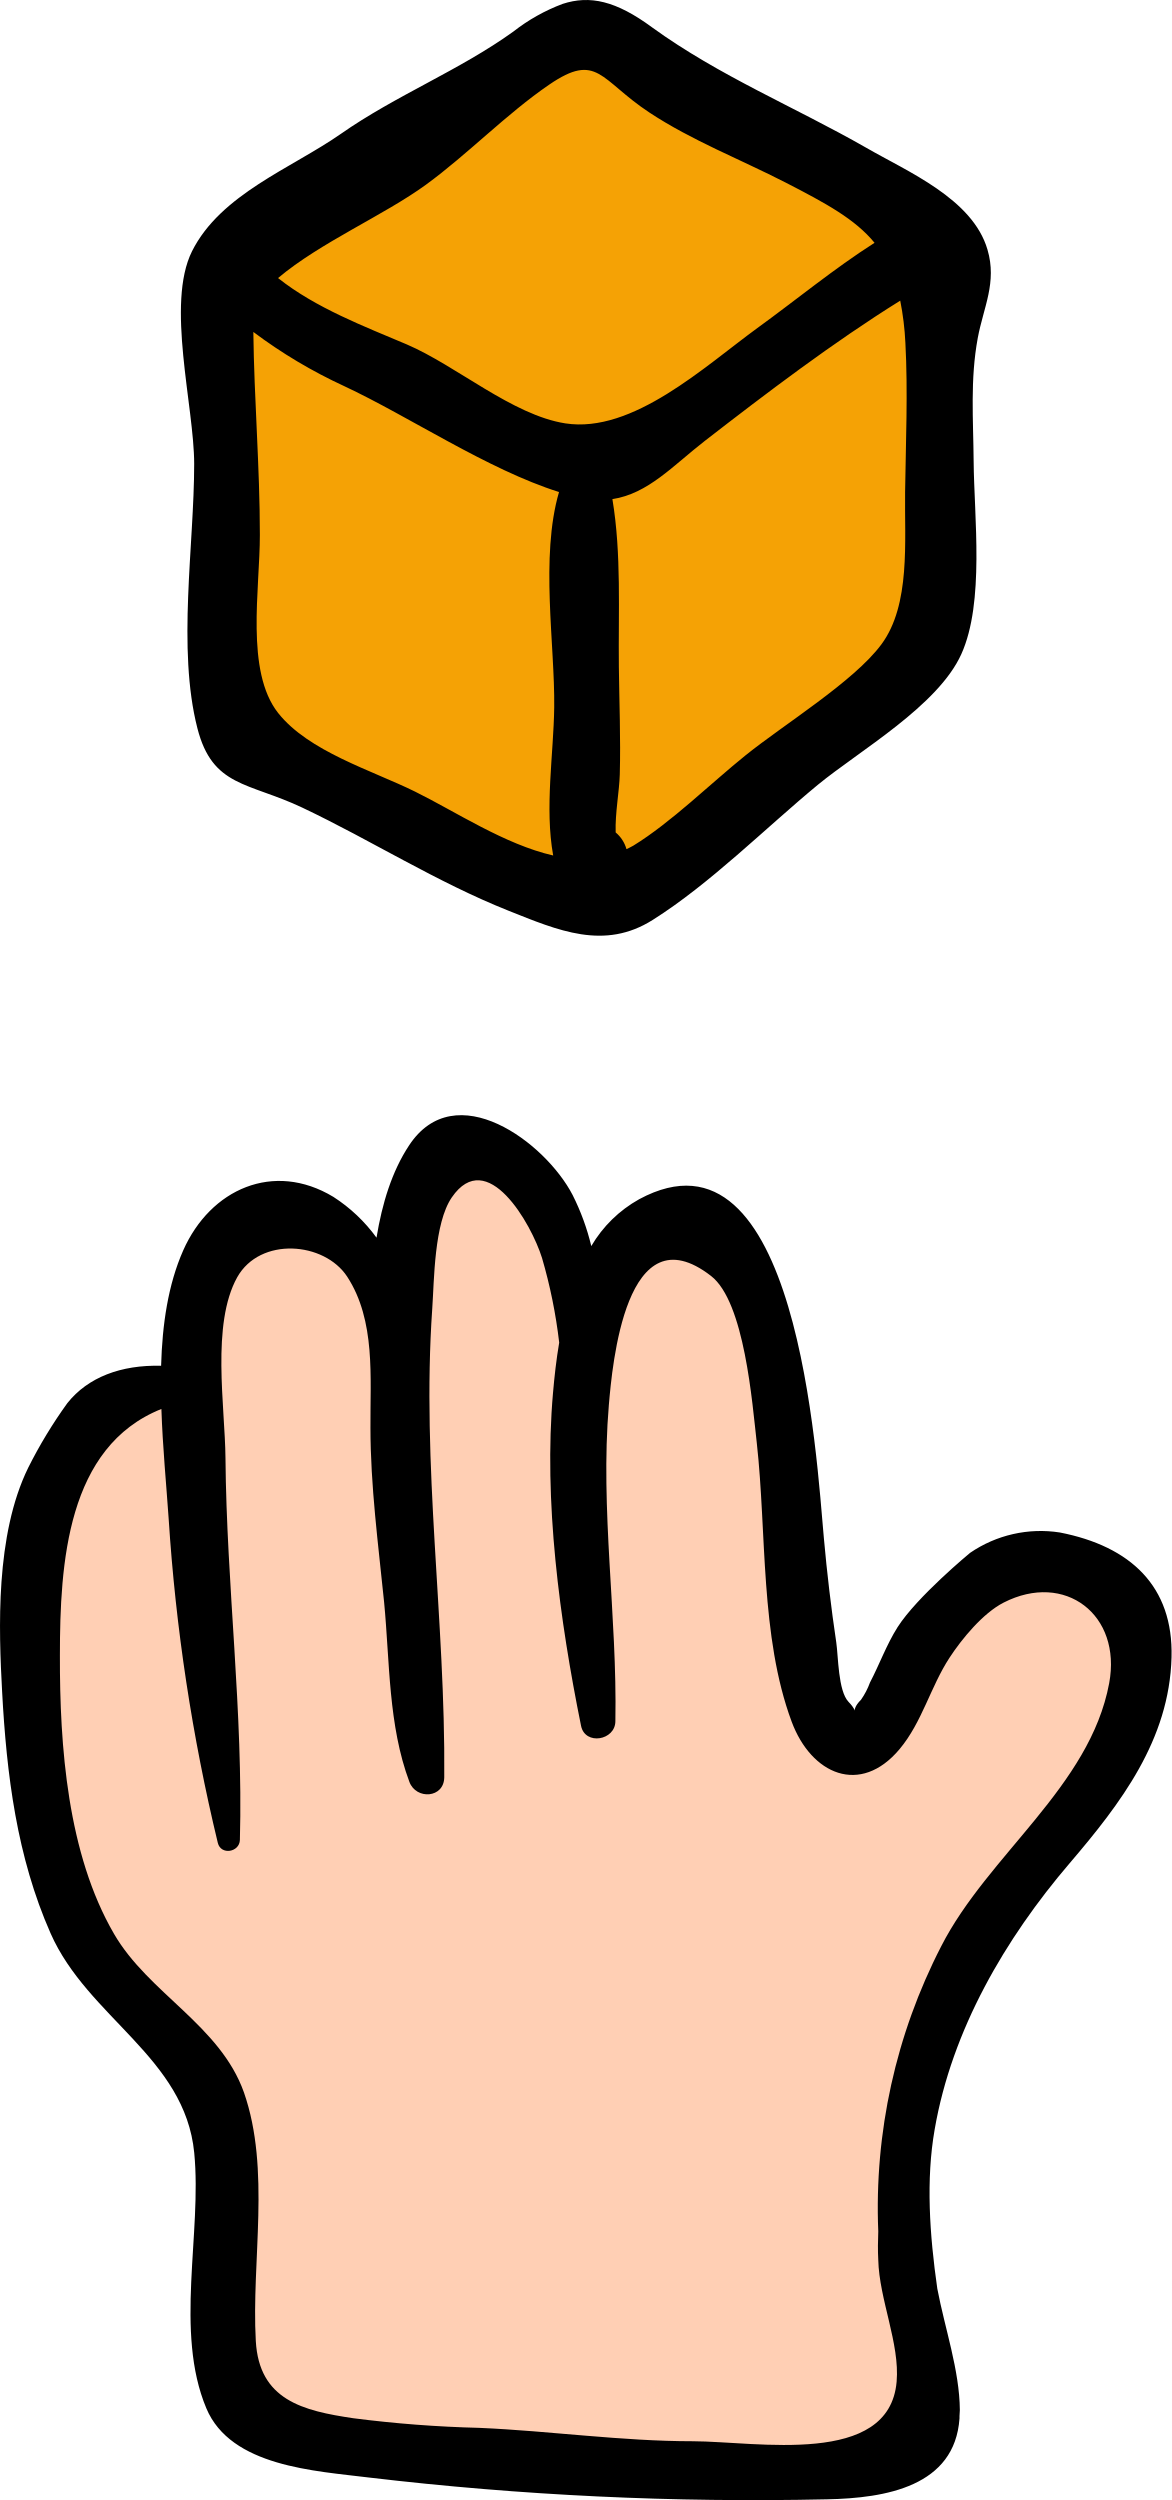
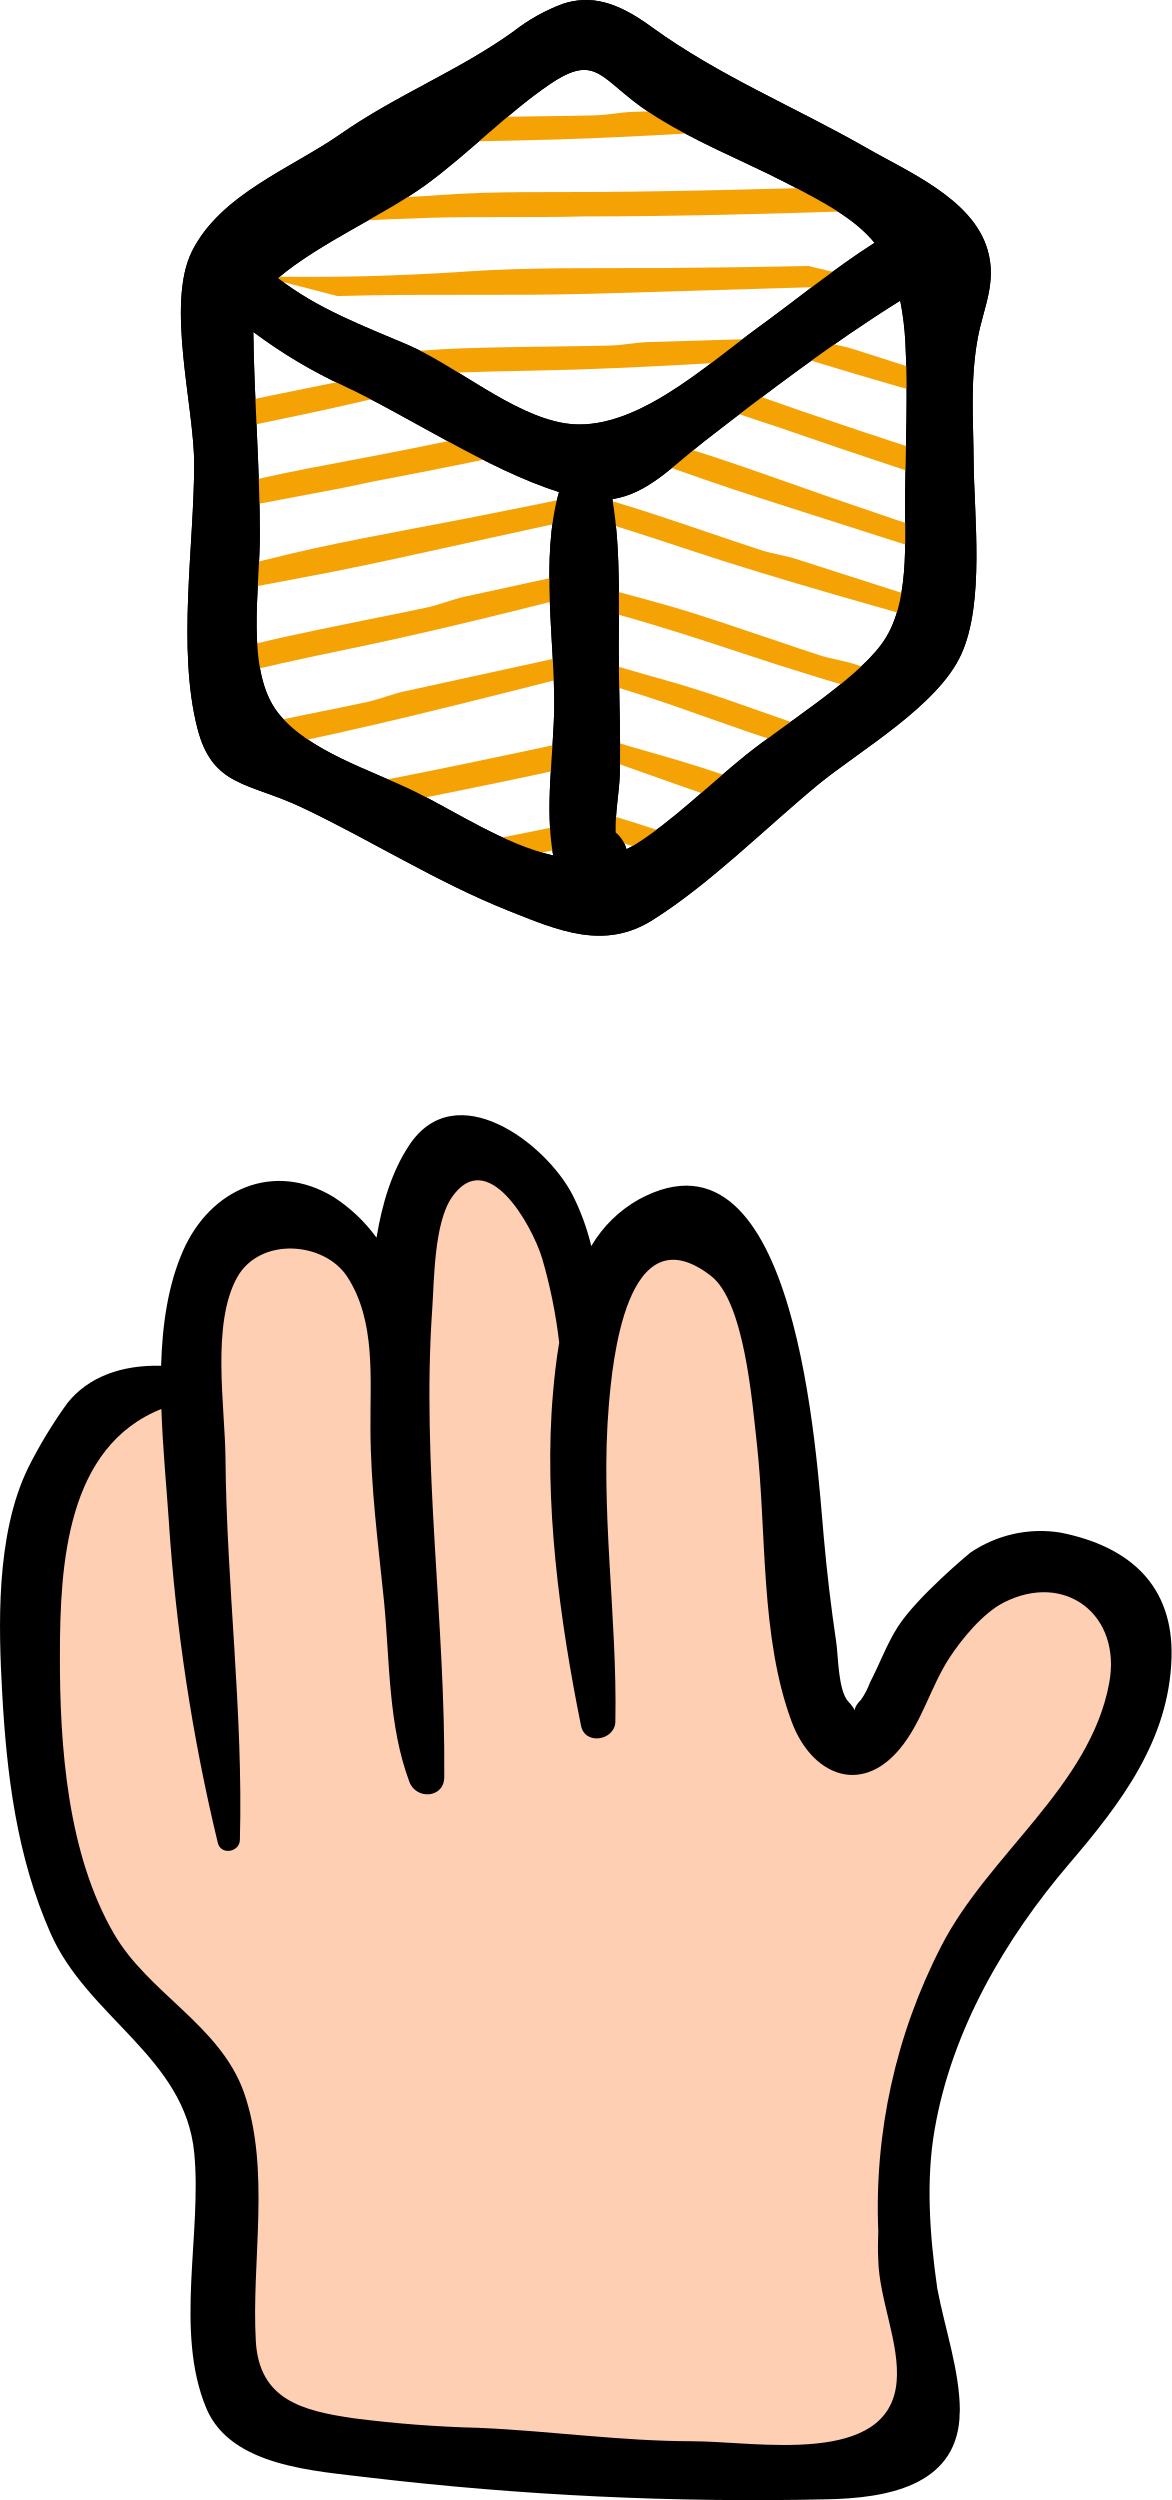
<svg xmlns="http://www.w3.org/2000/svg" viewBox="0 0 204.76 436.97">
  <defs>
-     <style>.a{fill:#ffcfb4;}.b{fill:#f5a205;}</style>
+     <style>.a{fill:none;}.b{fill:#ffcfb4;}.c{clip-path:url(#a);}.d{fill:#f5a205;}.e{clip-path:url(#b);}.f{clip-path:url(#c);}</style>
+     <clipPath id="a">
+       <polygon class="a" points="107.05 157.62 160.19 112.98 167.77 43.19 103.45 81.53 107.05 157.62" />
+     </clipPath>
+     <clipPath id="b">
+       <polygon class="a" points="39.13 49.7 103.45 81.53 160.74 39.21 100.08 5.45 39.13 49.7" />
+     </clipPath>
+     <clipPath id="c">
+       <polygon class="a" points="41.88 128.97 100.73 157.62 103.45 81.53 39.13 49.7 41.88 128.97" />
+     </clipPath>
  </defs>
-   <path class="a" d="M4.13,286.18c.53,3.24,1.17,6.48,1.72,9.7,1.86,10.89.83,22,3.44,32.75,1.5,6.19,6.75,10.13,8.88,15.88.85,2.3.95,3.95,2.56,6,2,2.51,4.52,4.53,6.66,6.89A29.86,29.86,0,0,1,34.29,369C37,377.88,38,387.33,39,396.5c.72,6.56-.9,13,.71,19.53,1.88,7.56,10.46,9.89,17,11.78,5.23,1.51,10.2,1.8,15.6,2,5,.18,9.95,1.11,14.94.73,10.2-.78,20.32-.07,30.48,1.08,8.21.93,17.57,2.52,25.84,1.62,4.72-.51,12.7-1.88,15.24-6.24s1-9.92-.36-14.33c-1.62-5.22-.38-10.5-.77-15.9-.4-5.63-1.42-10-.12-15.64.91-4,2.69-7.74,3.91-11.67,1.51-4.84,2.36-9.83,3.75-14.65a116.87,116.87,0,0,1,7.6-19.33c3.81-7.78,10.4-15,16.39-21.27,5.57-5.88,10.24-10.63,10.42-19.11.09-4.6-.29-9.82-2.09-14.13-2.26-5.41-7.18-7.79-12.65-9.16-13.68-3.42-19.77,9.15-26,18.67-2.75,4.21-6.7,10.5-12,11.75-6.11,1.44-7.2-8.62-7.54-12.84-1-13,.09-25.82-2.3-38.72-1.66-9-2.05-18.77-5.74-27.16-2.66-6-8.42-9.83-15.3-8.7a14.09,14.09,0,0,0-9.07,5.69c-1,1.62-1.78,6.19-4.37,5.81-1.26-3.11-3.83-5.5-5.52-8.38-2.23-3.77-4.15-7.67-6.45-11.41-2.66-4.35-7.74-7-12.82-4.63-5.44,2.55-5.16,8.74-6.09,13.81-.25,1.38-1,7.1-2.23,7.74-1.86,1-4.49-1.87-5.58-2.84-4.07-3.6-9.53-8.85-15.43-8.34-7.87.69-11.57,6-13.28,13.21-1.06,4.46.66,13.24-3.71,15.59-4.19,2.25-9.86,2.25-14.27,4.24-6.92,3.12-11.16,12.23-13,19C2.27,271.62,2.94,278.91,4.13,286.18Z" />
+   <path class="b" d="M4.13,286.18c.53,3.24,1.17,6.48,1.72,9.7,1.86,10.89.83,22,3.44,32.75,1.5,6.19,6.75,10.13,8.88,15.88.85,2.3.95,3.95,2.56,6,2,2.51,4.52,4.53,6.66,6.89A29.86,29.86,0,0,1,34.29,369C37,377.88,38,387.33,39,396.5c.72,6.56-.9,13,.71,19.53,1.88,7.56,10.46,9.89,17,11.78,5.23,1.51,10.2,1.8,15.6,2,5,.18,9.95,1.11,14.94.73,10.2-.78,20.32-.07,30.48,1.08,8.21.93,17.57,2.52,25.84,1.62,4.72-.51,12.7-1.88,15.24-6.24s1-9.92-.36-14.33c-1.62-5.22-.38-10.5-.77-15.9-.4-5.63-1.42-10-.12-15.64.91-4,2.69-7.74,3.91-11.67,1.51-4.84,2.36-9.83,3.75-14.65a116.87,116.87,0,0,1,7.6-19.33c3.81-7.78,10.4-15,16.39-21.27,5.57-5.88,10.24-10.63,10.42-19.11.09-4.6-.29-9.82-2.09-14.13-2.26-5.41-7.18-7.79-12.65-9.16-13.68-3.42-19.77,9.15-26,18.67-2.75,4.21-6.7,10.5-12,11.75-6.11,1.44-7.2-8.62-7.54-12.84-1-13,.09-25.82-2.3-38.72-1.66-9-2.05-18.77-5.74-27.16-2.66-6-8.42-9.83-15.3-8.7a14.09,14.09,0,0,0-9.07,5.69c-1,1.62-1.78,6.19-4.37,5.81-1.26-3.11-3.83-5.5-5.52-8.38-2.23-3.77-4.15-7.67-6.45-11.41-2.66-4.35-7.74-7-12.82-4.63-5.44,2.55-5.16,8.74-6.09,13.81-.25,1.38-1,7.1-2.23,7.74-1.86,1-4.49-1.87-5.58-2.84-4.07-3.6-9.53-8.85-15.43-8.34-7.87.69-11.57,6-13.28,13.21-1.06,4.46.66,13.24-3.71,15.59-4.19,2.25-9.86,2.25-14.27,4.24-6.92,3.12-11.16,12.23-13,19C2.27,271.62,2.94,278.91,4.13,286.18Z" />
  <path d="M169.56,271.42c-.09.07-9.29,7.68-12.68,13-1.93,3.05-3.15,6.48-4.82,9.67a12.92,12.92,0,0,1-1.56,3c-2.26,2.23.07,2.73-2.19.37-1.83-1.91-1.78-8-2.14-10.38Q144.82,278,144,268.82c-1.28-13.95-4.57-74.17-32.28-59.21a22.24,22.24,0,0,0-8.37,8.19,41.12,41.12,0,0,0-3.26-8.92c-4.78-9.24-20.53-20.95-28.6-8.66-3,4.55-4.7,10.14-5.68,16.11a28.06,28.06,0,0,0-7.54-7.13c-10.45-6.31-21.5-1.36-26.24,9.34-2.66,6-3.67,13-3.87,20.18-7-.18-12.78,2-16.38,6.52a82.1,82.1,0,0,0-6.85,11.3C-.85,268.35-.22,284.8.37,295.68c.78,14.49,2.56,28.86,8.47,42.24,6.51,14.75,23.49,21.67,25.11,38.37,1.37,14.09-3.48,31.28,2.11,44.64,4.28,10.23,19,10.94,28.5,12.12a572.55,572.55,0,0,0,80,3.8c10.28-.2,22.32-2.26,23.15-14.14a2.88,2.88,0,0,0,0-.42c0-.35.06-.68.06-1.05-.06-7-2.63-14.27-3.94-21.21-1.36-9.47-2-19.07-.46-27.84,3-17.39,12.32-33.34,23.59-46.52,8.95-10.48,17.43-21.57,17.81-36,.33-12.41-7.17-19.4-19.52-21.81A21.81,21.81,0,0,0,169.56,271.42ZM153.51,390c-.06,1.68-.09,3.35,0,5,.16,6.9,3.79,14.62,3.21,21.3-1.3,14.91-24.43,10.43-35.63,10.4-12.46,0-24.86-1.8-37.32-2.34a213,213,0,0,1-22-1.68c-8.88-1.31-16.48-3.19-17.06-13.51-.78-14,2.64-29.91-2.07-43.43C38.48,354,25.94,348.4,19.92,338c-8.13-14-9.49-32.75-9.45-48.63,0-16.17,1.24-36.5,17.74-43.1.22,6.68.87,13.29,1.27,19.19a333,333,0,0,0,8.59,56.65c.53,2.2,3.8,1.66,3.86-.52.6-22.28-2.33-44.49-2.52-66.76-.08-9-2.51-23.38,2.05-31.58,4-7.12,15.22-6.23,19.23-.1,5,7.69,4,17.65,4.06,26.38,0,10.15,1.37,20.44,2.39,30.53,1,10.43.71,21.49,4.42,31.4,1.18,3.15,6.06,2.86,6.09-.82.23-27.37-4-54.52-2.1-81.88.35-5,.31-14.93,3.42-19.47,6.18-9,13.91,4.62,15.77,10.59a89.54,89.54,0,0,1,3,14.79c-.51,3-.84,6-1.08,8.78-1.66,18.89,1.15,39.67,4.9,58.2.7,3.48,6,2.56,6-.81.34-18.34-2.69-37-1.14-55.27.59-6.87,2.94-34.12,17.86-22.55,5.88,4.55,7.2,22.23,8,29.21,1.74,15.61.56,33.81,6.09,48.69,3.43,9.23,12,13,18.87,4.8,3.93-4.7,5.4-10.88,8.71-15.95,2.15-3.3,5.85-7.8,9.46-9.65,10.74-5.5,20.69,2.13,18.46,14.09-3.37,18.1-21.22,30-29.37,46A99.79,99.79,0,0,0,153.51,390Z" />
-   <path class="b" d="M100.08,5.45c-8.16,1.57-15.91,8.24-22.54,13C69.62,24.23,61,28.91,53.1,34.67c-11.54,8.41-14,12-14,26.54,0,8.33,2.25,15.68,2.22,23.93,0,10.61-3.13,21.15-1.38,31.78,2.22,13.42,13.65,18.2,25,22.44,10.32,3.87,19,11.54,29.67,16.39,12.62,5.7,22.89-2.68,31.92-11.07,11.22-10.4,22-21.55,33.65-31.7,5.79-5.06,7.33-5.49,7.54-13.39.26-10.21-.9-22-1.65-32.35-1.08-14.84.65-25.94-13-33.79C134.81,23,115,14.92,100.08,5.45Z" />
+   <path d="M98.34.68a32.44,32.44,0,0,0-8.6,4.83c-9.39,6.77-20.61,11.19-30.18,17.9-8.6,6-21,10.52-26,20.51-4.58,9.2.37,27.06.38,37.15,0,14.27-3,32.3.56,46.21,2.64,10.33,8.89,9.41,18.33,13.88,12.1,5.74,23.46,13,36,18,8.75,3.49,16.8,7,25.29,1.61,10-6.31,19.64-16,28.82-23.59,7.31-6,21-13.79,25.09-22.85s2.23-24,2.15-33.73c-.06-7.31-.62-14.27.72-21.52,1-5.39,3.39-9.7,1.7-15.45C170,34.72,158.62,30,151.36,25.8c-12.59-7.19-25.59-12.48-37.36-21C107.66.12,103.1-.87,98.34.68ZM96.87,123.62c-.1,8.16-1.69,17.57-.18,25.91-8.45-1.92-17.15-7.72-24.15-11.17-7.66-3.77-18.58-7-23.92-13.73-5.77-7.31-3.19-21.68-3.2-31.13,0-11.83-1-23.7-1.14-35.48a87.61,87.61,0,0,0,15.86,9.46C71.45,72.76,85.26,82.08,97.71,86,94.39,97.39,97,112.68,96.87,123.62Zm61.38-63.71c.46,8.47.07,17.56-.05,26.09s1,19.71-4.15,26.64c-4.81,6.49-17.06,14-23.72,19.37-6.08,4.89-13,11.73-19.63,15.8-.4.24-.8.41-1.2.61a5.86,5.86,0,0,0-1.89-2.92c-.11-3.4.64-7.17.72-10.15.17-6.24-.09-12.53-.16-18.77-.11-9.64.47-19.73-1.13-29.34,6.25-.95,10.58-5.85,16.17-10.19,10.71-8.3,22.35-17.16,34.14-24.5A50,50,0,0,1,158.25,59.91Zm-5.39-17.47c-7.07,4.51-13.79,10.05-20.47,14.89C123.22,64,110.61,75.83,98.8,74c-9.27-1.46-19-10.07-27.7-13.8-7.35-3.12-15.93-6.37-22.5-11.6,7.36-6.21,18.57-11,25.87-16.33S88.53,19.9,96,14.79c8.43-5.76,8.86-.83,17.51,4.88,7.42,4.9,15.9,8.18,23.81,12.24C144.42,35.56,149.48,38.32,152.86,42.44Z" />
+   <g class="c">
+     <path class="d" d="M92.1,47.31a152.58,152.58,0,0,0,16.36,5.23c7.16,2,14.25,4.3,21.31,6.65,8.67,2.9,17.43,5.53,26.21,8.07q6.66,1.93,13.33,3.82c4.5,1.29,8.9,2.3,13.13,4.39l2.34-3c-2.06-.52-4.11-1.33-6.15-2l-29.31-9.4c-2-.64-3.95-.87-5.9-1.49-2.44-.78-4.86-1.61-7.28-2.43-4.84-1.63-9.67-3.28-14.54-4.84-5.63-1.79-11.32-3.22-17-4.78-1.74-.47-11.55-2.05-13.89-3.72Z" />
+     <path class="d" d="M89.46,55.78,87.21,59.4c8.58,2,17.08,4.57,25.5,7.26,7.82,2.54,15.49,5.52,23.32,8,14.34,5,28.84,9.76,43.38,14.37l2.66-3.43c-14.06-4.44-28.08-9-42-13.76C132,69.06,124,66,115.77,63.75c-8.44-2.32-16.8-5-25.15-7.61" />
+     <path class="d" d="M167.67,94.54Q156.46,90.85,145.34,87c-10-3.46-20.3-7.34-30.39-10.14-10.64-3-21.21-6.4-31.54-10.29L94,73.72c13.13,4.21,26,9.25,39.15,13.44q22.83,7.29,45.67,14.62Z" />
+     <path class="d" d="M81.88,83.94a153.3,153.3,0,0,0,16.36,5.23c7.17,2,14.25,4.3,21.31,6.65,8.67,2.9,17.43,5.53,26.21,8.07,4.44,1.29,8.88,2.55,13.33,3.82s8.9,2.3,13.13,4.39l2.34-3c-2.06-.52-4.11-1.32-6.15-2L139.1,97.69c-2-.63-3.95-.86-5.9-1.48-2.44-.78-4.86-1.61-7.28-2.43-4.84-1.63-9.67-3.28-14.54-4.84-5.63-1.8-11.32-3.22-17-4.78-1.74-.47-11.55-2.06-13.89-3.72Z" />
+     <path class="d" d="M92.1,102.31a152.58,152.58,0,0,0,16.36,5.23c7.16,2,14.25,4.3,21.31,6.65,8.67,2.9,17.43,5.53,26.21,8.07q6.66,1.93,13.33,3.82c4.5,1.29,8.9,2.3,13.13,4.39l2.34-3c-2.06-.52-4.11-1.33-6.15-2l-29.31-9.4c-2-.64-3.95-.87-5.9-1.49-2.44-.78-4.86-1.61-7.28-2.43-4.84-1.63-9.67-3.28-14.54-4.84-5.63-1.79-11.32-3.22-17-4.78-1.74-.47-11.55-2-13.89-3.72Z" />
+     <path class="d" d="M89.46,110.78l-2.25,3.62c8.58,2,17.08,4.57,25.5,7.26,7.82,2.54,15.49,5.52,23.32,8,14.34,5,28.84,9.76,43.38,14.37l2.66-3.43c-14.06-4.44-28.08-9-42-13.76-8.12-2.8-16.08-5.84-24.32-8.11-8.44-2.32-16.8-5-25.15-7.61" />
+     <path class="d" d="M167.67,149.54q-11.21-3.69-22.33-7.54c-10-3.46-20.3-7.34-30.39-10.14-10.64-3-21.21-6.4-31.54-10.29L94,128.72c13.13,4.21,26,9.25,39.15,13.44q22.83,7.29,45.67,14.62Z" />
+     <path class="d" d="M81.88,138.94a153.3,153.3,0,0,0,16.36,5.23c7.17,2,14.25,4.3,21.31,6.65,8.67,2.9,17.43,5.53,26.21,8.07,4.44,1.29,8.88,2.55,13.33,3.82s8.9,2.3,13.13,4.39l2.34-3c-2.06-.52-4.11-1.32-6.15-2l-29.31-9.41c-2-.63-3.95-.86-5.9-1.48-2.44-.78-4.86-1.61-7.28-2.43-4.84-1.63-9.67-3.28-14.54-4.84-5.63-1.8-11.32-3.22-17-4.78-1.74-.47-11.55-2.06-13.89-3.72Z" />
+   </g>
+   <g class="e">
+     <path class="d" d="M47.66,26a170.18,170.18,0,0,0,18.48-.55c8-.53,16-.75,24-.89,9.84-.18,19.67-.64,29.49-1.2q7.45-.43,14.9-.9c5-.31,9.85-.85,14.9-.25l1.29-3.86c-2.28.21-4.65.14-6.94.2l-33.13,1c-2.24.07-4.32.54-6.52.61-2.75.08-5.51.1-8.26.14-5.5.08-11,.14-16.49.31-6.36.19-12.65.78-19,1.24C58.49,22,48,23.83,45,23Z" />
+     <path class="d" d="M48,35.39l-1,4.43c9.44-1,19-1.48,28.48-1.76,8.85-.24,17.7,0,26.55-.23,16.36,0,32.77-.45,49.18-1l1.47-4.36c-15.86.52-31.72.95-47.54,1.08-9.25.08-18.41-.15-27.6.5-9.4.66-18.83,1-28.25,1.28" />
+     <path class="d" d="M141.29,46.49q-12.71.27-25.37.36c-11.35.06-23.24-.16-34.48.61-11.87.81-23.83,1.1-35.7.86L59,51.75c14.84-.44,29.74,0,44.56-.41l51.59-1.54Z" />
+     <path class="d" d="M50.4,66.23a165.26,165.26,0,0,0,18.48-.55c8-.53,16-.75,24-.89,9.84-.17,19.67-.64,29.49-1.2,5-.28,9.93-.59,14.9-.9s9.85-.84,14.9-.25l1.3-3.85c-2.29.21-4.66.13-7,.2l-33.12,1c-2.25.06-4.33.53-6.53.6-2.75.08-5.51.11-8.26.15-5.49.07-11,.14-16.49.3-6.36.19-12.65.78-19,1.24-1.93.14-12.46,2-15.43,1.19Z" />
+   </g>
+   <g class="f">
+     <path class="d" d="M7.73,139.52a175.75,175.75,0,0,0,18.71-4.1c8.05-2.08,16.17-3.83,24.3-5.51,10-2.07,19.91-4.43,29.8-6.88q7.51-1.86,15-3.77c5.06-1.27,9.87-2.75,15.13-3.11l.58-4.17c-2.29.65-4.72,1-7,1.53l-33.55,7.33c-2.27.49-4.3,1.37-6.54,1.86-2.78.61-5.58,1.16-8.37,1.73-5.59,1.14-11.18,2.25-16.75,3.48-6.43,1.41-12.72,3.21-19.09,4.89-1.94.52-12.3,4.45-15.49,4.17Z" />
+     <path class="d" d="M9.89,149l-.15,4.69c9.42-2.82,19-5.14,28.67-7.25,9-1.93,18-3.35,27-5.32,16.66-3.17,33.29-6.73,49.9-10.42L116,126c-16.06,3.58-32.12,7.06-48.22,10.22-9.4,1.85-18.78,3.38-28,5.8-9.44,2.47-19,4.59-28.53,6.72" />
+     <path class="d" d="M107,142.44q-12.88,2.72-25.78,5.24c-11.54,2.24-23.69,4.28-35,7.22-11.93,3.1-24.06,5.69-36.2,7.72l14.16.95c15-3.29,30.29-5.66,45.3-9l52.25-11.44Z" />
+     <path class="d" d="M18.23,180A171.65,171.65,0,0,0,37,175.87c8-2.08,16.16-3.83,24.29-5.51,10-2.06,19.91-4.42,29.81-6.88q7.5-1.86,15-3.76c5.06-1.28,9.88-2.76,15.13-3.12l.58-4.17c-2.29.65-4.71,1-7,1.53l-33.55,7.33c-2.27.5-4.3,1.37-6.53,1.87-2.79.61-5.59,1.16-8.38,1.72-5.59,1.14-11.18,2.26-16.74,3.48-6.44,1.41-12.73,3.22-19.1,4.9-1.94.51-12.3,4.45-15.49,4.16Z" />
+     <path class="d" d="M7.73,82.52a175.75,175.75,0,0,0,18.71-4.1c8.05-2.08,16.17-3.83,24.3-5.51,10-2.07,19.91-4.43,29.8-6.88q7.51-1.86,15-3.77c5.06-1.27,9.87-2.75,15.13-3.11l.58-4.17c-2.29.65-4.72,1-7,1.53L70.67,63.84c-2.27.49-4.3,1.37-6.54,1.86-2.78.61-5.58,1.16-8.37,1.73C50.17,68.57,44.58,69.68,39,70.91c-6.43,1.41-12.72,3.21-19.09,4.89C18,76.32,7.62,80.25,4.43,80Z" />
+     <path class="d" d="M9.89,92l-.15,4.69c9.42-2.82,19-5.14,28.67-7.25,9-1.93,18-3.35,27-5.32C82.06,81,98.69,77.41,115.3,73.72L116,69c-16.06,3.58-32.12,7.06-48.22,10.22-9.4,1.85-18.78,3.38-28,5.8-9.44,2.47-19,4.59-28.53,6.72" />
+     <path class="d" d="M107,85.44q-12.88,2.72-25.78,5.24C69.7,92.92,57.55,95,46.25,97.9c-11.93,3.1-24.06,5.69-36.2,7.72l14.16.95c15-3.29,30.29-5.66,45.3-9l52.25-11.44Z" />
+     <path class="d" d="M18.23,123A171.65,171.65,0,0,0,37,118.87c8-2.08,16.16-3.83,24.29-5.51,10-2.06,19.91-4.42,29.81-6.88q7.5-1.86,15-3.76c5.06-1.28,9.88-2.76,15.13-3.12l.58-4.17c-2.29.65-4.71,1-7,1.53l-33.55,7.33c-2.27.5-4.3,1.37-6.53,1.87-2.79.61-5.59,1.16-8.38,1.72-5.59,1.14-11.18,2.26-16.74,3.48-6.44,1.41-12.73,3.22-19.1,4.9-1.94.51-12.3,4.45-15.49,4.16Z" />
+   </g>
  <path d="M98.34.68a32.44,32.44,0,0,0-8.6,4.83c-9.39,6.77-20.61,11.19-30.18,17.9-8.6,6-21,10.52-26,20.51-4.58,9.2.37,27.06.38,37.15,0,14.27-3,32.3.56,46.21,2.64,10.33,8.89,9.41,18.33,13.88,12.1,5.74,23.46,13,36,18,8.75,3.49,16.8,7,25.29,1.61,10-6.31,19.64-16,28.82-23.59,7.31-6,21-13.79,25.09-22.85s2.23-24,2.15-33.73c-.06-7.31-.62-14.27.72-21.52,1-5.39,3.39-9.7,1.7-15.45C170,34.72,158.62,30,151.36,25.8c-12.59-7.19-25.59-12.48-37.36-21C107.66.12,103.1-.87,98.34.68ZM96.87,123.62c-.1,8.16-1.69,17.57-.18,25.91-8.45-1.92-17.15-7.72-24.15-11.17-7.66-3.77-18.58-7-23.92-13.73-5.77-7.31-3.19-21.68-3.2-31.13,0-11.83-1-23.7-1.14-35.48a87.61,87.61,0,0,0,15.86,9.46C71.45,72.76,85.26,82.08,97.71,86,94.39,97.39,97,112.68,96.87,123.62Zm61.38-63.71c.46,8.47.07,17.56-.05,26.09s1,19.71-4.15,26.64c-4.81,6.49-17.06,14-23.72,19.37-6.08,4.89-13,11.73-19.63,15.8-.4.24-.8.41-1.2.61a5.86,5.86,0,0,0-1.89-2.92c-.11-3.4.64-7.17.72-10.15.17-6.24-.09-12.53-.16-18.77-.11-9.64.47-19.73-1.13-29.34,6.25-.95,10.58-5.85,16.17-10.19,10.71-8.3,22.35-17.16,34.14-24.5A50,50,0,0,1,158.25,59.91Zm-5.39-17.47c-7.07,4.51-13.79,10.05-20.47,14.89C123.22,64,110.61,75.83,98.8,74c-9.27-1.46-19-10.07-27.7-13.8-7.35-3.12-15.93-6.37-22.5-11.6,7.36-6.21,18.57-11,25.87-16.33S88.53,19.9,96,14.79c8.43-5.76,8.86-.83,17.51,4.88,7.42,4.9,15.9,8.18,23.81,12.24C144.42,35.56,149.48,38.32,152.86,42.44Z" />
</svg>
